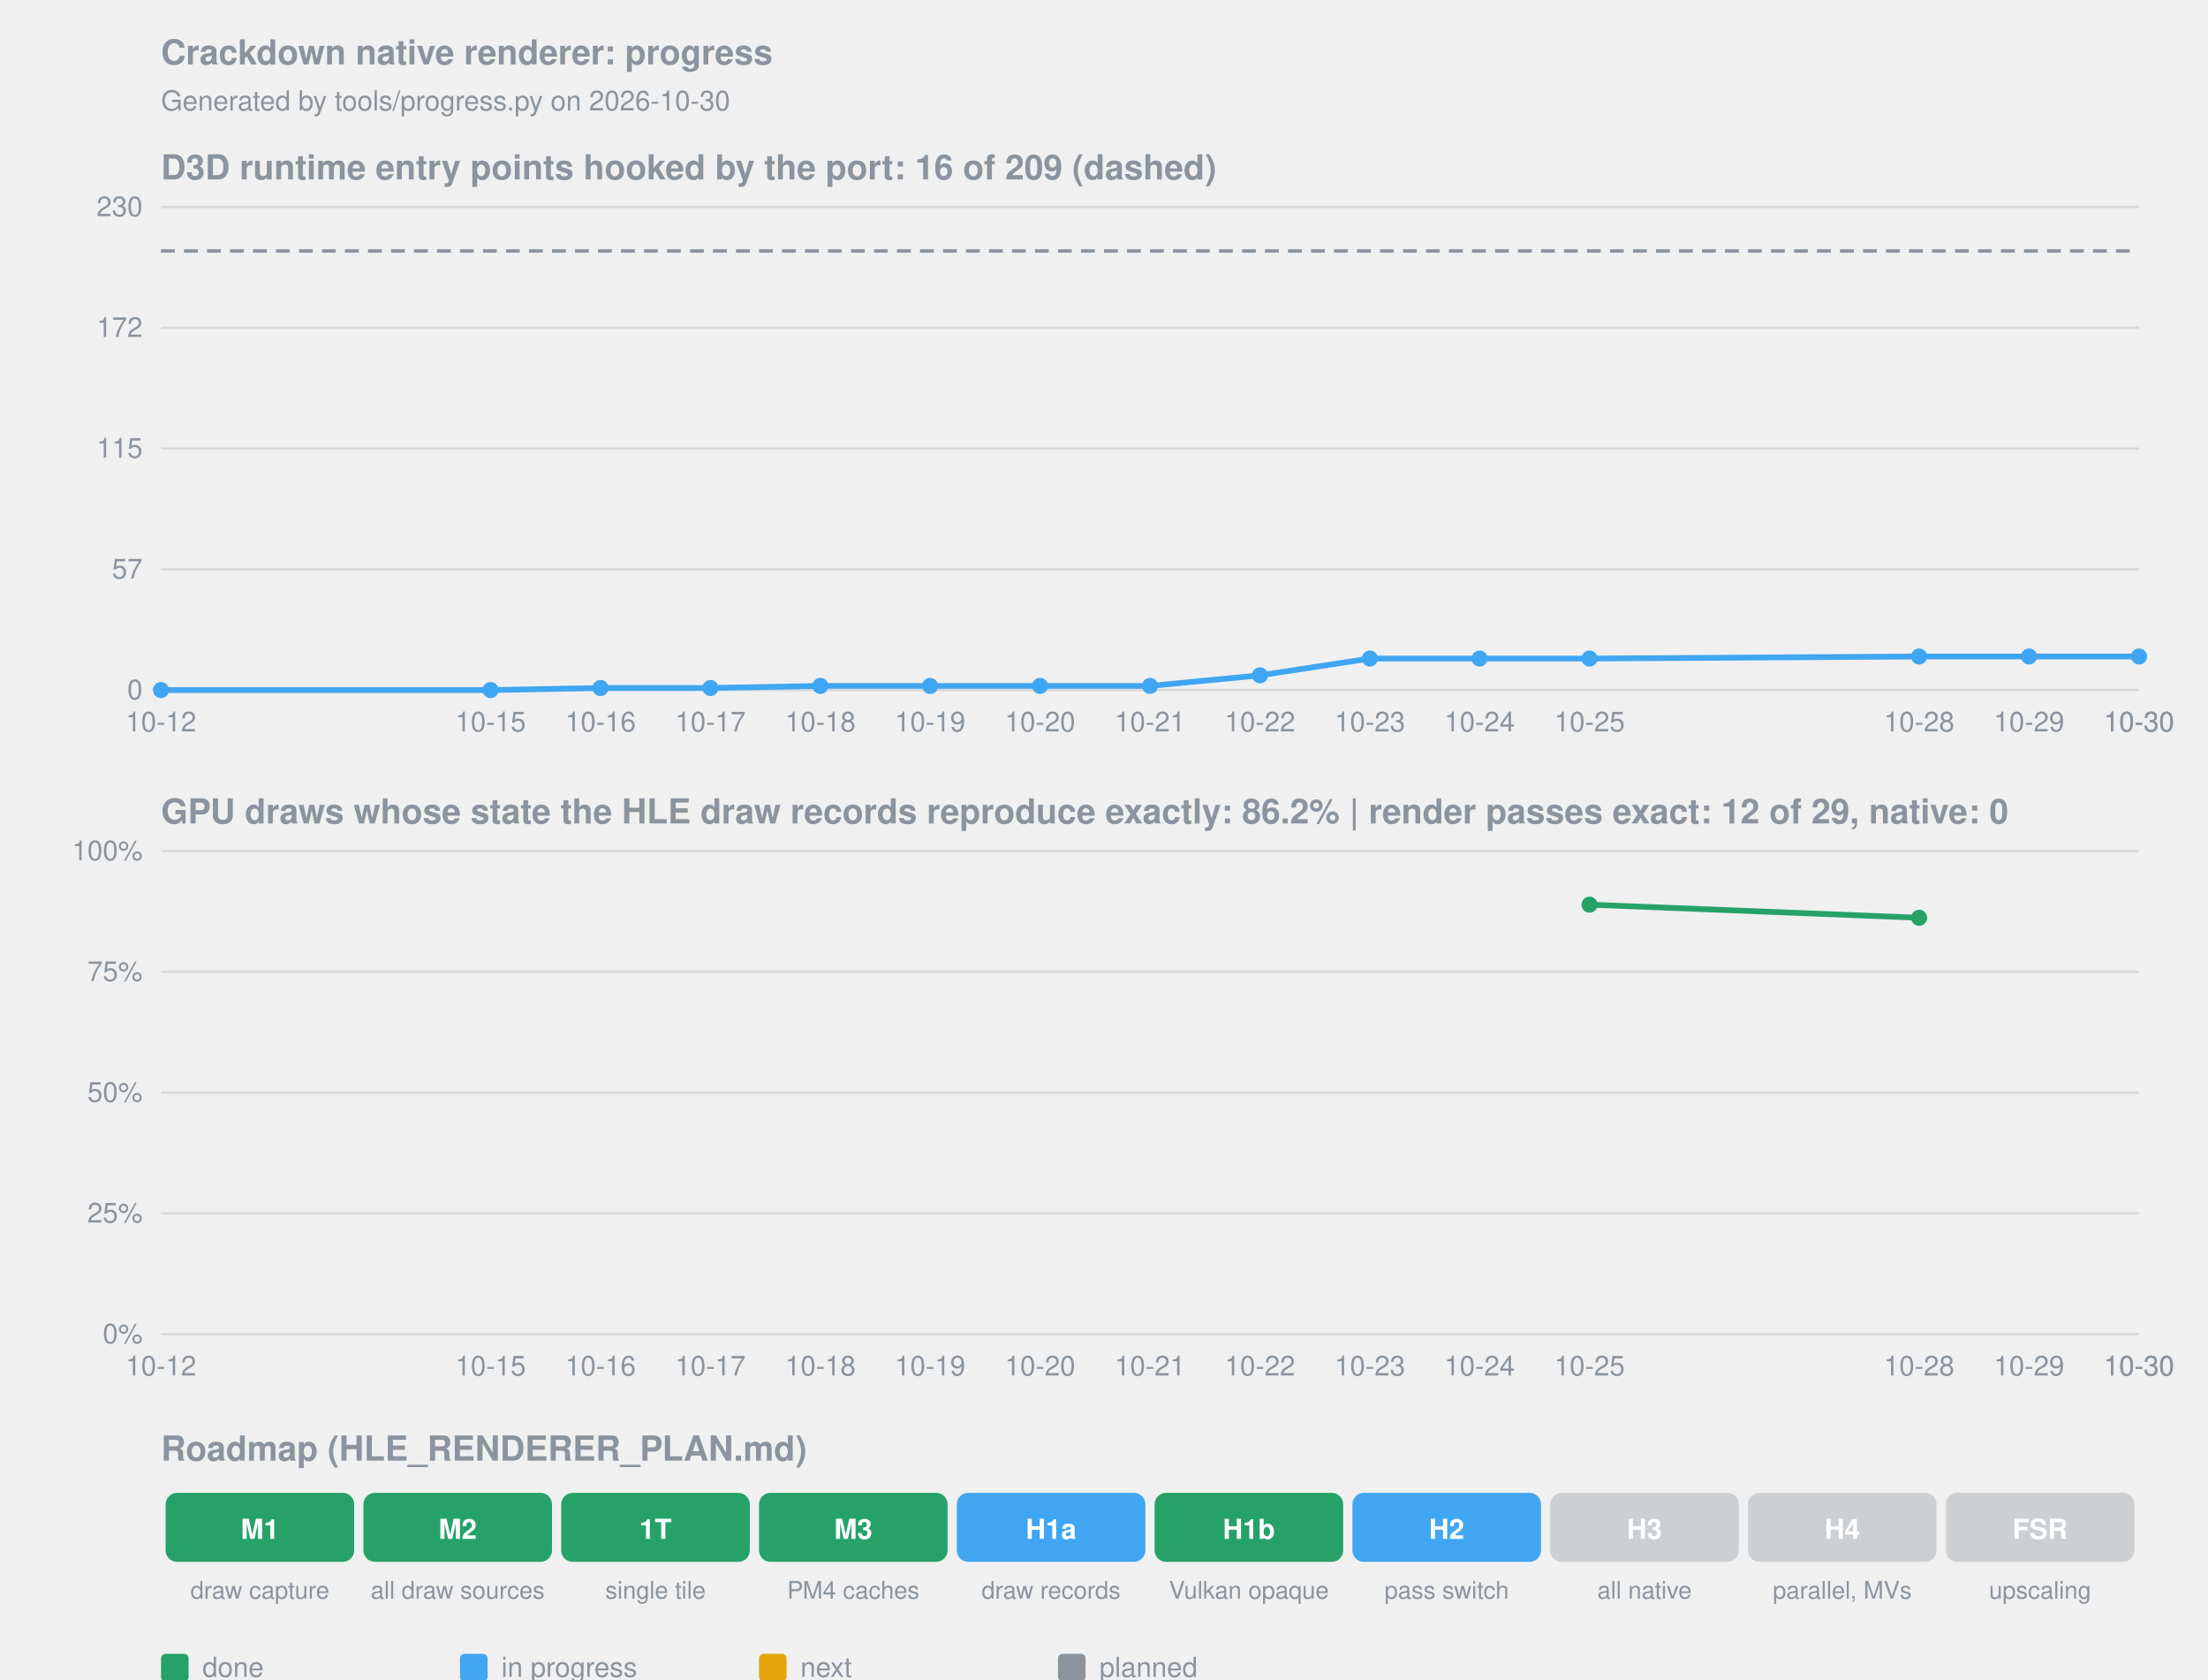
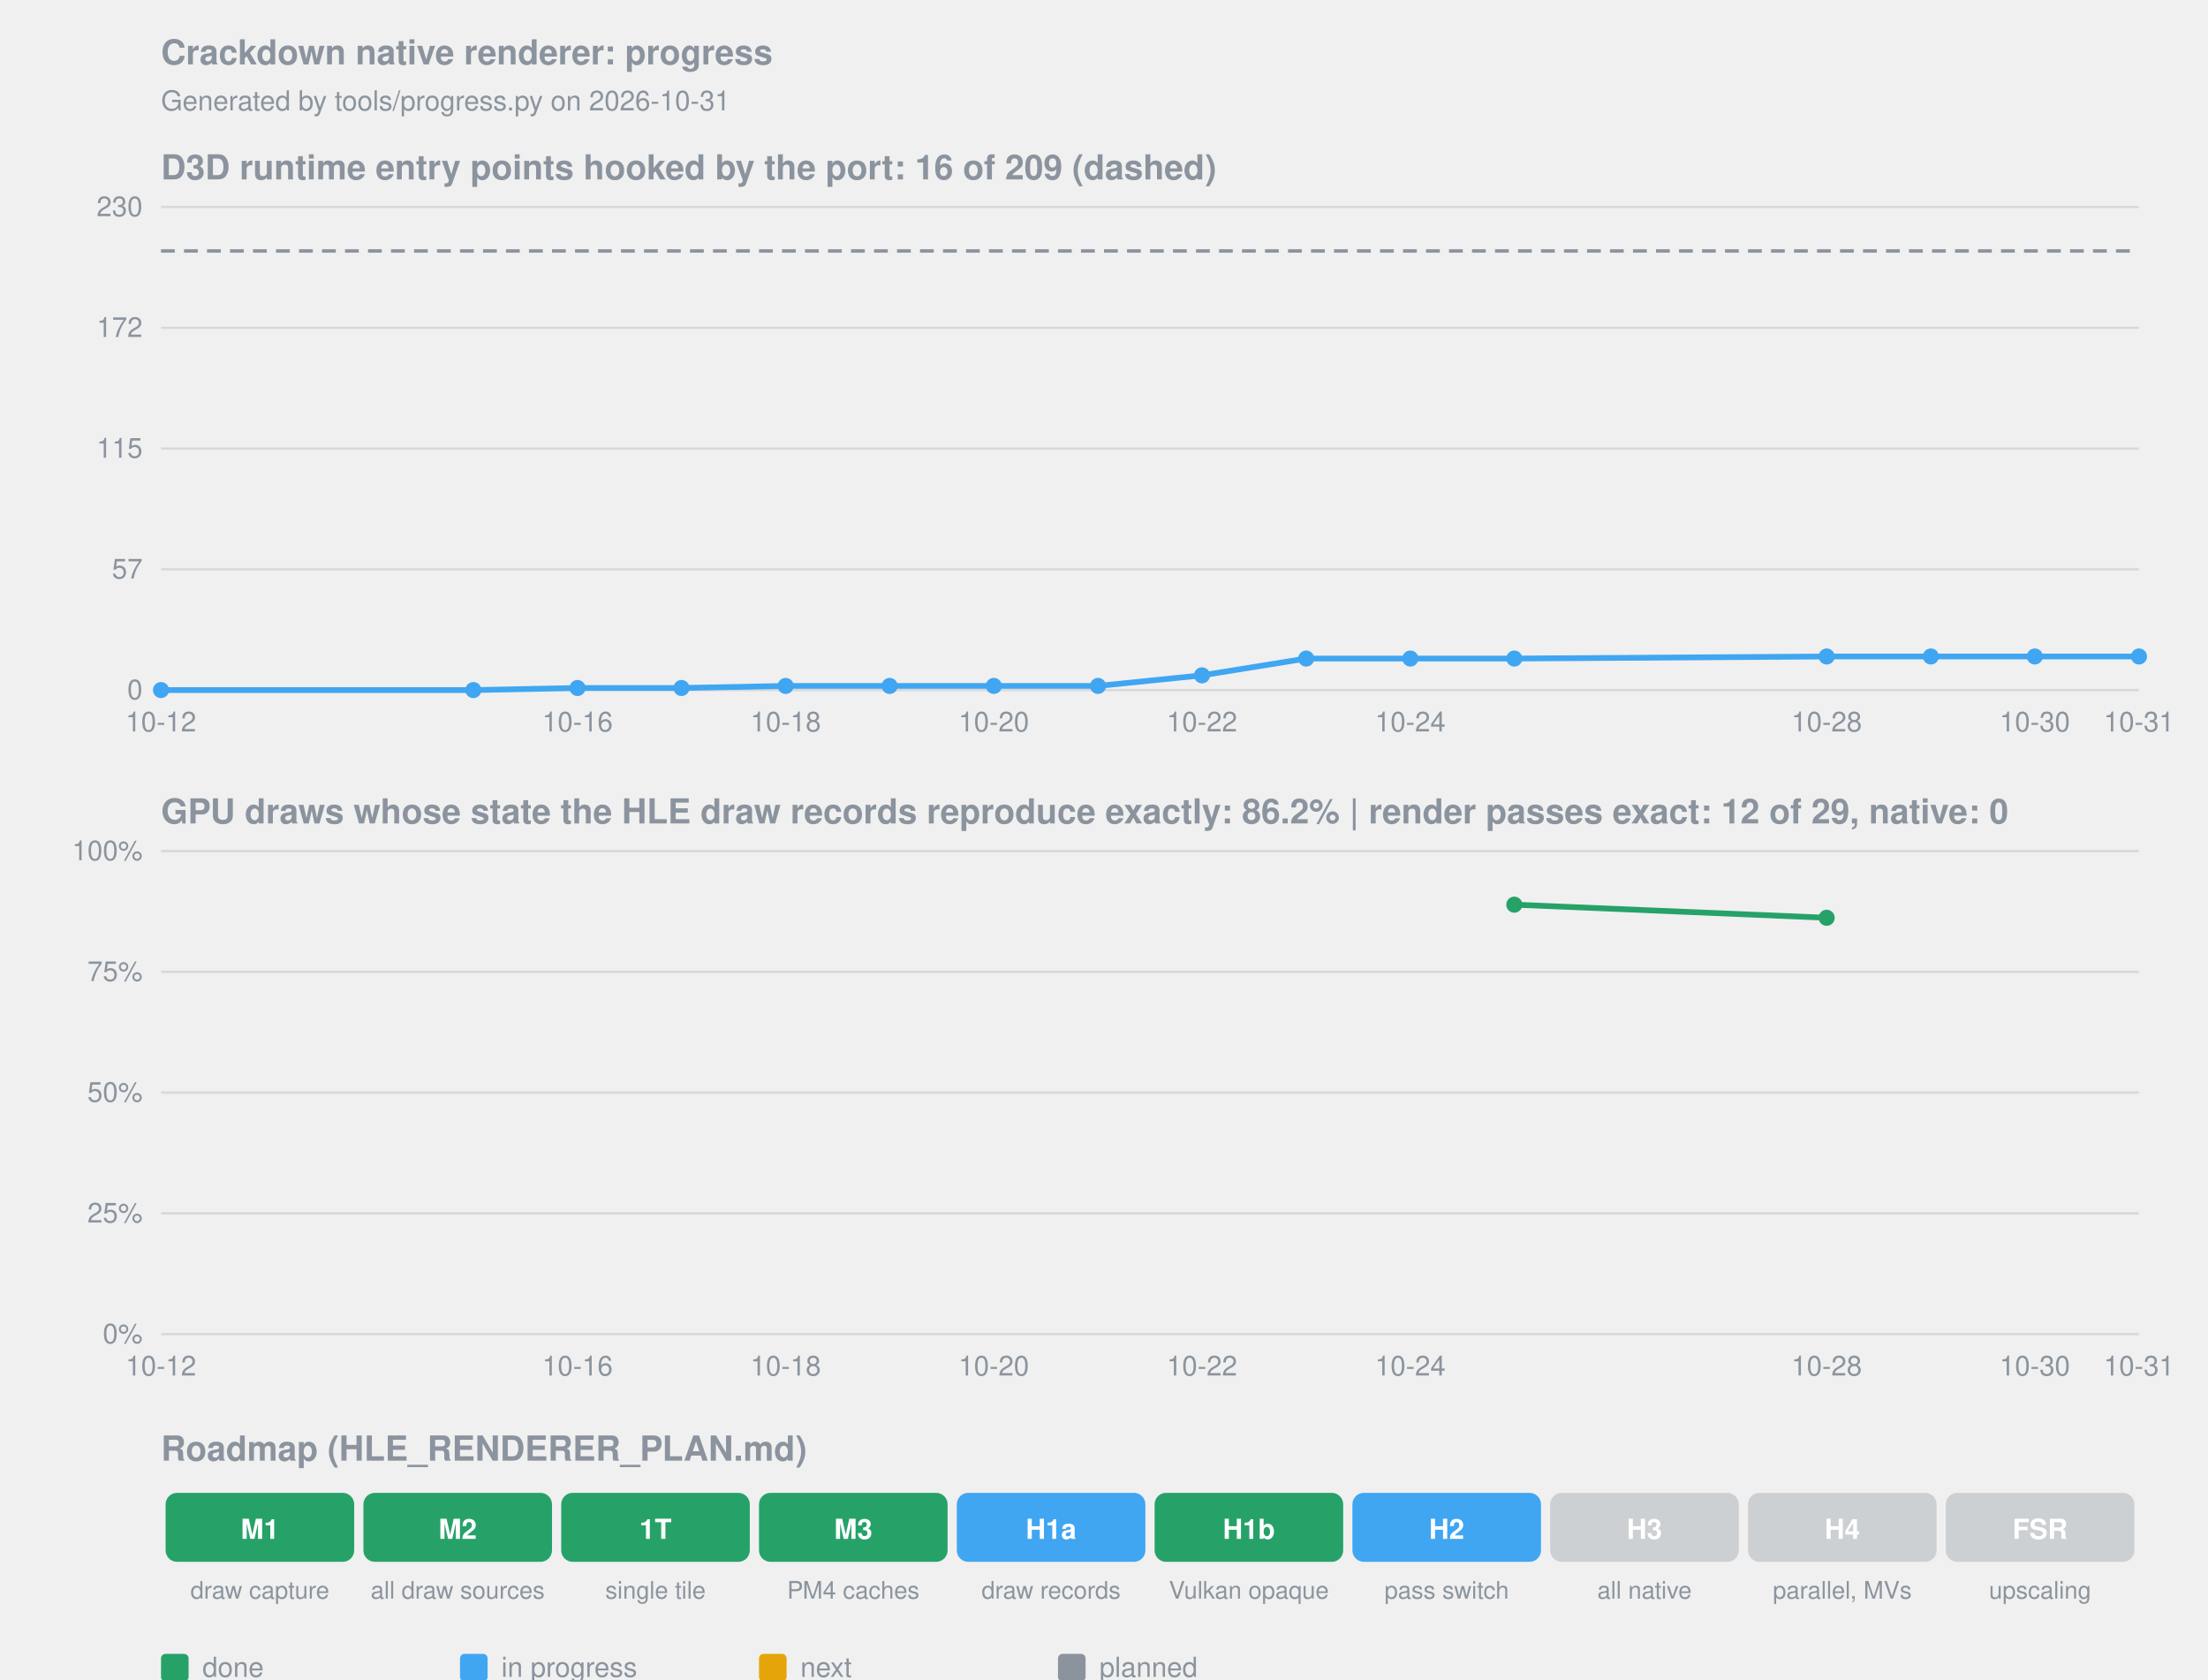
<svg xmlns="http://www.w3.org/2000/svg" width="960" height="730" viewBox="0 0 960 730" font-family="Segoe UI, Helvetica, Arial, sans-serif" font-size="12">
  <style>.t{fill:#8b949e}.h{fill:#8b949e;font-size:15px;font-weight:600}.g{stroke:#8b949e;stroke-opacity:.25}.a{fill:none;stroke:#40a6f2;stroke-width:2.5}.d{fill:none;stroke:#8b949e;stroke-width:1.5;stroke-dasharray:6 4}.m{fill:none;stroke:#26a269;stroke-width:2.5}</style>
  <text class="h" x="70" y="28">Crackdown native renderer: progress</text>
-   <text class="t" x="70" y="48">Generated by tools/progress.py on 2026-10-30</text>
+   <text class="t" x="70" y="48">Generated by tools/progress.py on 2026-10-31</text>
  <text class="h" x="70" y="78">D3D runtime entry points hooked by the port: 16 of 209 (dashed)</text>
  <line class="g" x1="70" x2="930" y1="300.0" y2="300.0" />
  <text class="t" x="62" y="304.0" text-anchor="end">0</text>
  <line class="g" x1="70" x2="930" y1="247.5" y2="247.5" />
  <text class="t" x="62" y="251.5" text-anchor="end">57</text>
  <line class="g" x1="70" x2="930" y1="195.0" y2="195.0" />
  <text class="t" x="62" y="199.0" text-anchor="end">115</text>
  <line class="g" x1="70" x2="930" y1="142.5" y2="142.5" />
  <text class="t" x="62" y="146.5" text-anchor="end">172</text>
  <line class="g" x1="70" x2="930" y1="90.0" y2="90.0" />
  <text class="t" x="62" y="94.0" text-anchor="end">230</text>
  <line class="d" x1="70" x2="930" y1="109.1" y2="109.1" />
-   <polyline class="a" points="70.0,300.0 213.3,300.0 261.1,299.1 308.9,299.1 356.7,298.2 404.4,298.2 452.2,298.2 500.0,298.2 547.8,293.6 595.6,286.3 643.3,286.3 691.1,286.3 834.4,285.4 882.2,285.4 930.0,285.4" />
+   <polyline class="a" points="70.0,300.0 205.8,300.0 251.1,299.1 296.3,299.1 341.6,298.2 386.8,298.2 432.1,298.2 477.4,298.2 522.6,293.6 567.9,286.3 613.2,286.3 658.4,286.3 794.2,285.4 839.5,285.4 884.7,285.4 930.0,285.4" />
  <circle cx="70.0" cy="300.0" r="3.5" fill="#40a6f2" />
-   <circle cx="213.3" cy="300.0" r="3.5" fill="#40a6f2" />
-   <circle cx="261.1" cy="299.1" r="3.5" fill="#40a6f2" />
-   <circle cx="308.9" cy="299.1" r="3.5" fill="#40a6f2" />
-   <circle cx="356.7" cy="298.2" r="3.5" fill="#40a6f2" />
-   <circle cx="404.4" cy="298.2" r="3.5" fill="#40a6f2" />
-   <circle cx="452.2" cy="298.2" r="3.5" fill="#40a6f2" />
-   <circle cx="500.0" cy="298.2" r="3.5" fill="#40a6f2" />
-   <circle cx="547.8" cy="293.6" r="3.5" fill="#40a6f2" />
-   <circle cx="595.6" cy="286.3" r="3.5" fill="#40a6f2" />
-   <circle cx="643.3" cy="286.3" r="3.5" fill="#40a6f2" />
-   <circle cx="691.1" cy="286.3" r="3.5" fill="#40a6f2" />
-   <circle cx="834.4" cy="285.4" r="3.5" fill="#40a6f2" />
-   <circle cx="882.2" cy="285.4" r="3.5" fill="#40a6f2" />
+   <circle cx="205.8" cy="300.0" r="3.5" fill="#40a6f2" />
+   <circle cx="251.1" cy="299.1" r="3.5" fill="#40a6f2" />
+   <circle cx="296.3" cy="299.1" r="3.5" fill="#40a6f2" />
+   <circle cx="341.6" cy="298.2" r="3.5" fill="#40a6f2" />
+   <circle cx="386.8" cy="298.2" r="3.5" fill="#40a6f2" />
+   <circle cx="432.1" cy="298.2" r="3.5" fill="#40a6f2" />
+   <circle cx="477.4" cy="298.2" r="3.5" fill="#40a6f2" />
+   <circle cx="522.6" cy="293.6" r="3.5" fill="#40a6f2" />
+   <circle cx="567.9" cy="286.3" r="3.5" fill="#40a6f2" />
+   <circle cx="613.2" cy="286.3" r="3.5" fill="#40a6f2" />
+   <circle cx="658.4" cy="286.3" r="3.5" fill="#40a6f2" />
+   <circle cx="794.2" cy="285.4" r="3.5" fill="#40a6f2" />
+   <circle cx="839.5" cy="285.4" r="3.5" fill="#40a6f2" />
+   <circle cx="884.7" cy="285.4" r="3.5" fill="#40a6f2" />
  <circle cx="930.0" cy="285.4" r="3.5" fill="#40a6f2" />
  <text class="t" x="70.0" y="318" text-anchor="middle">10-12</text>
-   <text class="t" x="213.3" y="318" text-anchor="middle">10-15</text>
-   <text class="t" x="261.1" y="318" text-anchor="middle">10-16</text>
-   <text class="t" x="308.9" y="318" text-anchor="middle">10-17</text>
-   <text class="t" x="356.7" y="318" text-anchor="middle">10-18</text>
-   <text class="t" x="404.4" y="318" text-anchor="middle">10-19</text>
-   <text class="t" x="452.2" y="318" text-anchor="middle">10-20</text>
-   <text class="t" x="500.0" y="318" text-anchor="middle">10-21</text>
-   <text class="t" x="547.8" y="318" text-anchor="middle">10-22</text>
-   <text class="t" x="595.6" y="318" text-anchor="middle">10-23</text>
-   <text class="t" x="643.3" y="318" text-anchor="middle">10-24</text>
-   <text class="t" x="691.1" y="318" text-anchor="middle">10-25</text>
-   <text class="t" x="834.4" y="318" text-anchor="middle">10-28</text>
-   <text class="t" x="882.2" y="318" text-anchor="middle">10-29</text>
-   <text class="t" x="930.0" y="318" text-anchor="middle">10-30</text>
-   <text class="t" x="930.0" y="318" text-anchor="middle">10-30</text>
+   <text class="t" x="251.1" y="318" text-anchor="middle">10-16</text>
+   <text class="t" x="341.6" y="318" text-anchor="middle">10-18</text>
+   <text class="t" x="432.1" y="318" text-anchor="middle">10-20</text>
+   <text class="t" x="522.6" y="318" text-anchor="middle">10-22</text>
+   <text class="t" x="613.2" y="318" text-anchor="middle">10-24</text>
+   <text class="t" x="794.2" y="318" text-anchor="middle">10-28</text>
+   <text class="t" x="884.7" y="318" text-anchor="middle">10-30</text>
+   <text class="t" x="930.0" y="318" text-anchor="middle">10-31</text>
  <text class="h" x="70" y="358">GPU draws whose state the HLE draw records reproduce exactly: 86.2%  |  render passes exact: 12 of 29, native: 0</text>
  <line class="g" x1="70" x2="930" y1="580.0" y2="580.0" />
  <text class="t" x="62" y="584.0" text-anchor="end">0%</text>
  <line class="g" x1="70" x2="930" y1="527.5" y2="527.5" />
  <text class="t" x="62" y="531.5" text-anchor="end">25%</text>
  <line class="g" x1="70" x2="930" y1="475.0" y2="475.0" />
  <text class="t" x="62" y="479.0" text-anchor="end">50%</text>
  <line class="g" x1="70" x2="930" y1="422.5" y2="422.5" />
  <text class="t" x="62" y="426.5" text-anchor="end">75%</text>
  <line class="g" x1="70" x2="930" y1="370.0" y2="370.0" />
  <text class="t" x="62" y="374.0" text-anchor="end">100%</text>
-   <polyline class="m" points="691.1,393.3 834.4,399.0" />
-   <circle cx="691.1" cy="393.3" r="3.5" fill="#26a269" />
-   <circle cx="834.4" cy="399.0" r="3.5" fill="#26a269" />
+   <polyline class="m" points="658.4,393.3 794.2,399.0" />
+   <circle cx="658.4" cy="393.3" r="3.5" fill="#26a269" />
+   <circle cx="794.2" cy="399.0" r="3.5" fill="#26a269" />
  <text class="t" x="70.0" y="598" text-anchor="middle">10-12</text>
-   <text class="t" x="213.3" y="598" text-anchor="middle">10-15</text>
-   <text class="t" x="261.1" y="598" text-anchor="middle">10-16</text>
-   <text class="t" x="308.9" y="598" text-anchor="middle">10-17</text>
-   <text class="t" x="356.7" y="598" text-anchor="middle">10-18</text>
-   <text class="t" x="404.4" y="598" text-anchor="middle">10-19</text>
-   <text class="t" x="452.2" y="598" text-anchor="middle">10-20</text>
-   <text class="t" x="500.0" y="598" text-anchor="middle">10-21</text>
-   <text class="t" x="547.8" y="598" text-anchor="middle">10-22</text>
-   <text class="t" x="595.6" y="598" text-anchor="middle">10-23</text>
-   <text class="t" x="643.3" y="598" text-anchor="middle">10-24</text>
-   <text class="t" x="691.1" y="598" text-anchor="middle">10-25</text>
-   <text class="t" x="834.4" y="598" text-anchor="middle">10-28</text>
-   <text class="t" x="882.2" y="598" text-anchor="middle">10-29</text>
-   <text class="t" x="930.0" y="598" text-anchor="middle">10-30</text>
-   <text class="t" x="930.0" y="598" text-anchor="middle">10-30</text>
+   <text class="t" x="251.1" y="598" text-anchor="middle">10-16</text>
+   <text class="t" x="341.6" y="598" text-anchor="middle">10-18</text>
+   <text class="t" x="432.1" y="598" text-anchor="middle">10-20</text>
+   <text class="t" x="522.6" y="598" text-anchor="middle">10-22</text>
+   <text class="t" x="613.2" y="598" text-anchor="middle">10-24</text>
+   <text class="t" x="794.2" y="598" text-anchor="middle">10-28</text>
+   <text class="t" x="884.7" y="598" text-anchor="middle">10-30</text>
+   <text class="t" x="930.0" y="598" text-anchor="middle">10-31</text>
  <text class="h" x="70" y="635">Roadmap (HLE_RENDERER_PLAN.md)</text>
  <rect x="72.0" y="649" width="82.0" height="30" rx="5" fill="#26a269" fill-opacity="1" />
  <text x="113.0" y="669" text-anchor="middle" fill="#ffffff" font-weight="600">M1</text>
  <text class="t" x="113.0" y="695" text-anchor="middle" font-size="10.5">draw capture</text>
  <rect x="158.0" y="649" width="82.0" height="30" rx="5" fill="#26a269" fill-opacity="1" />
  <text x="199.0" y="669" text-anchor="middle" fill="#ffffff" font-weight="600">M2</text>
  <text class="t" x="199.0" y="695" text-anchor="middle" font-size="10.5">all draw sources</text>
  <rect x="244.0" y="649" width="82.0" height="30" rx="5" fill="#26a269" fill-opacity="1" />
  <text x="285.0" y="669" text-anchor="middle" fill="#ffffff" font-weight="600">1T</text>
  <text class="t" x="285.0" y="695" text-anchor="middle" font-size="10.5">single tile</text>
  <rect x="330.0" y="649" width="82.0" height="30" rx="5" fill="#26a269" fill-opacity="1" />
  <text x="371.0" y="669" text-anchor="middle" fill="#ffffff" font-weight="600">M3</text>
  <text class="t" x="371.0" y="695" text-anchor="middle" font-size="10.5">PM4 caches</text>
  <rect x="416.0" y="649" width="82.0" height="30" rx="5" fill="#40a6f2" fill-opacity="1" />
  <text x="457.0" y="669" text-anchor="middle" fill="#ffffff" font-weight="600">H1a</text>
  <text class="t" x="457.0" y="695" text-anchor="middle" font-size="10.5">draw records</text>
  <rect x="502.0" y="649" width="82.0" height="30" rx="5" fill="#26a269" fill-opacity="1" />
  <text x="543.0" y="669" text-anchor="middle" fill="#ffffff" font-weight="600">H1b</text>
  <text class="t" x="543.0" y="695" text-anchor="middle" font-size="10.5">Vulkan opaque</text>
  <rect x="588.0" y="649" width="82.0" height="30" rx="5" fill="#40a6f2" fill-opacity="1" />
  <text x="629.0" y="669" text-anchor="middle" fill="#ffffff" font-weight="600">H2</text>
  <text class="t" x="629.0" y="695" text-anchor="middle" font-size="10.5">pass switch</text>
  <rect x="674.0" y="649" width="82.0" height="30" rx="5" fill="#8b949e" fill-opacity=".35" />
  <text x="715.0" y="669" text-anchor="middle" fill="#ffffff" font-weight="600">H3</text>
  <text class="t" x="715.0" y="695" text-anchor="middle" font-size="10.5">all native</text>
  <rect x="760.0" y="649" width="82.0" height="30" rx="5" fill="#8b949e" fill-opacity=".35" />
  <text x="801.0" y="669" text-anchor="middle" fill="#ffffff" font-weight="600">H4</text>
  <text class="t" x="801.0" y="695" text-anchor="middle" font-size="10.5">parallel, MVs</text>
  <rect x="846.0" y="649" width="82.0" height="30" rx="5" fill="#8b949e" fill-opacity=".35" />
  <text x="887.0" y="669" text-anchor="middle" fill="#ffffff" font-weight="600">FSR</text>
  <text class="t" x="887.0" y="695" text-anchor="middle" font-size="10.5">upscaling</text>
  <rect x="70" y="719" width="12" height="12" rx="2" fill="#26a269" />
  <text class="t" x="88" y="729">done</text>
  <rect x="200" y="719" width="12" height="12" rx="2" fill="#40a6f2" />
  <text class="t" x="218" y="729">in progress</text>
  <rect x="330" y="719" width="12" height="12" rx="2" fill="#e5a50a" />
  <text class="t" x="348" y="729">next</text>
  <rect x="460" y="719" width="12" height="12" rx="2" fill="#8b949e" />
  <text class="t" x="478" y="729">planned</text>
</svg>
